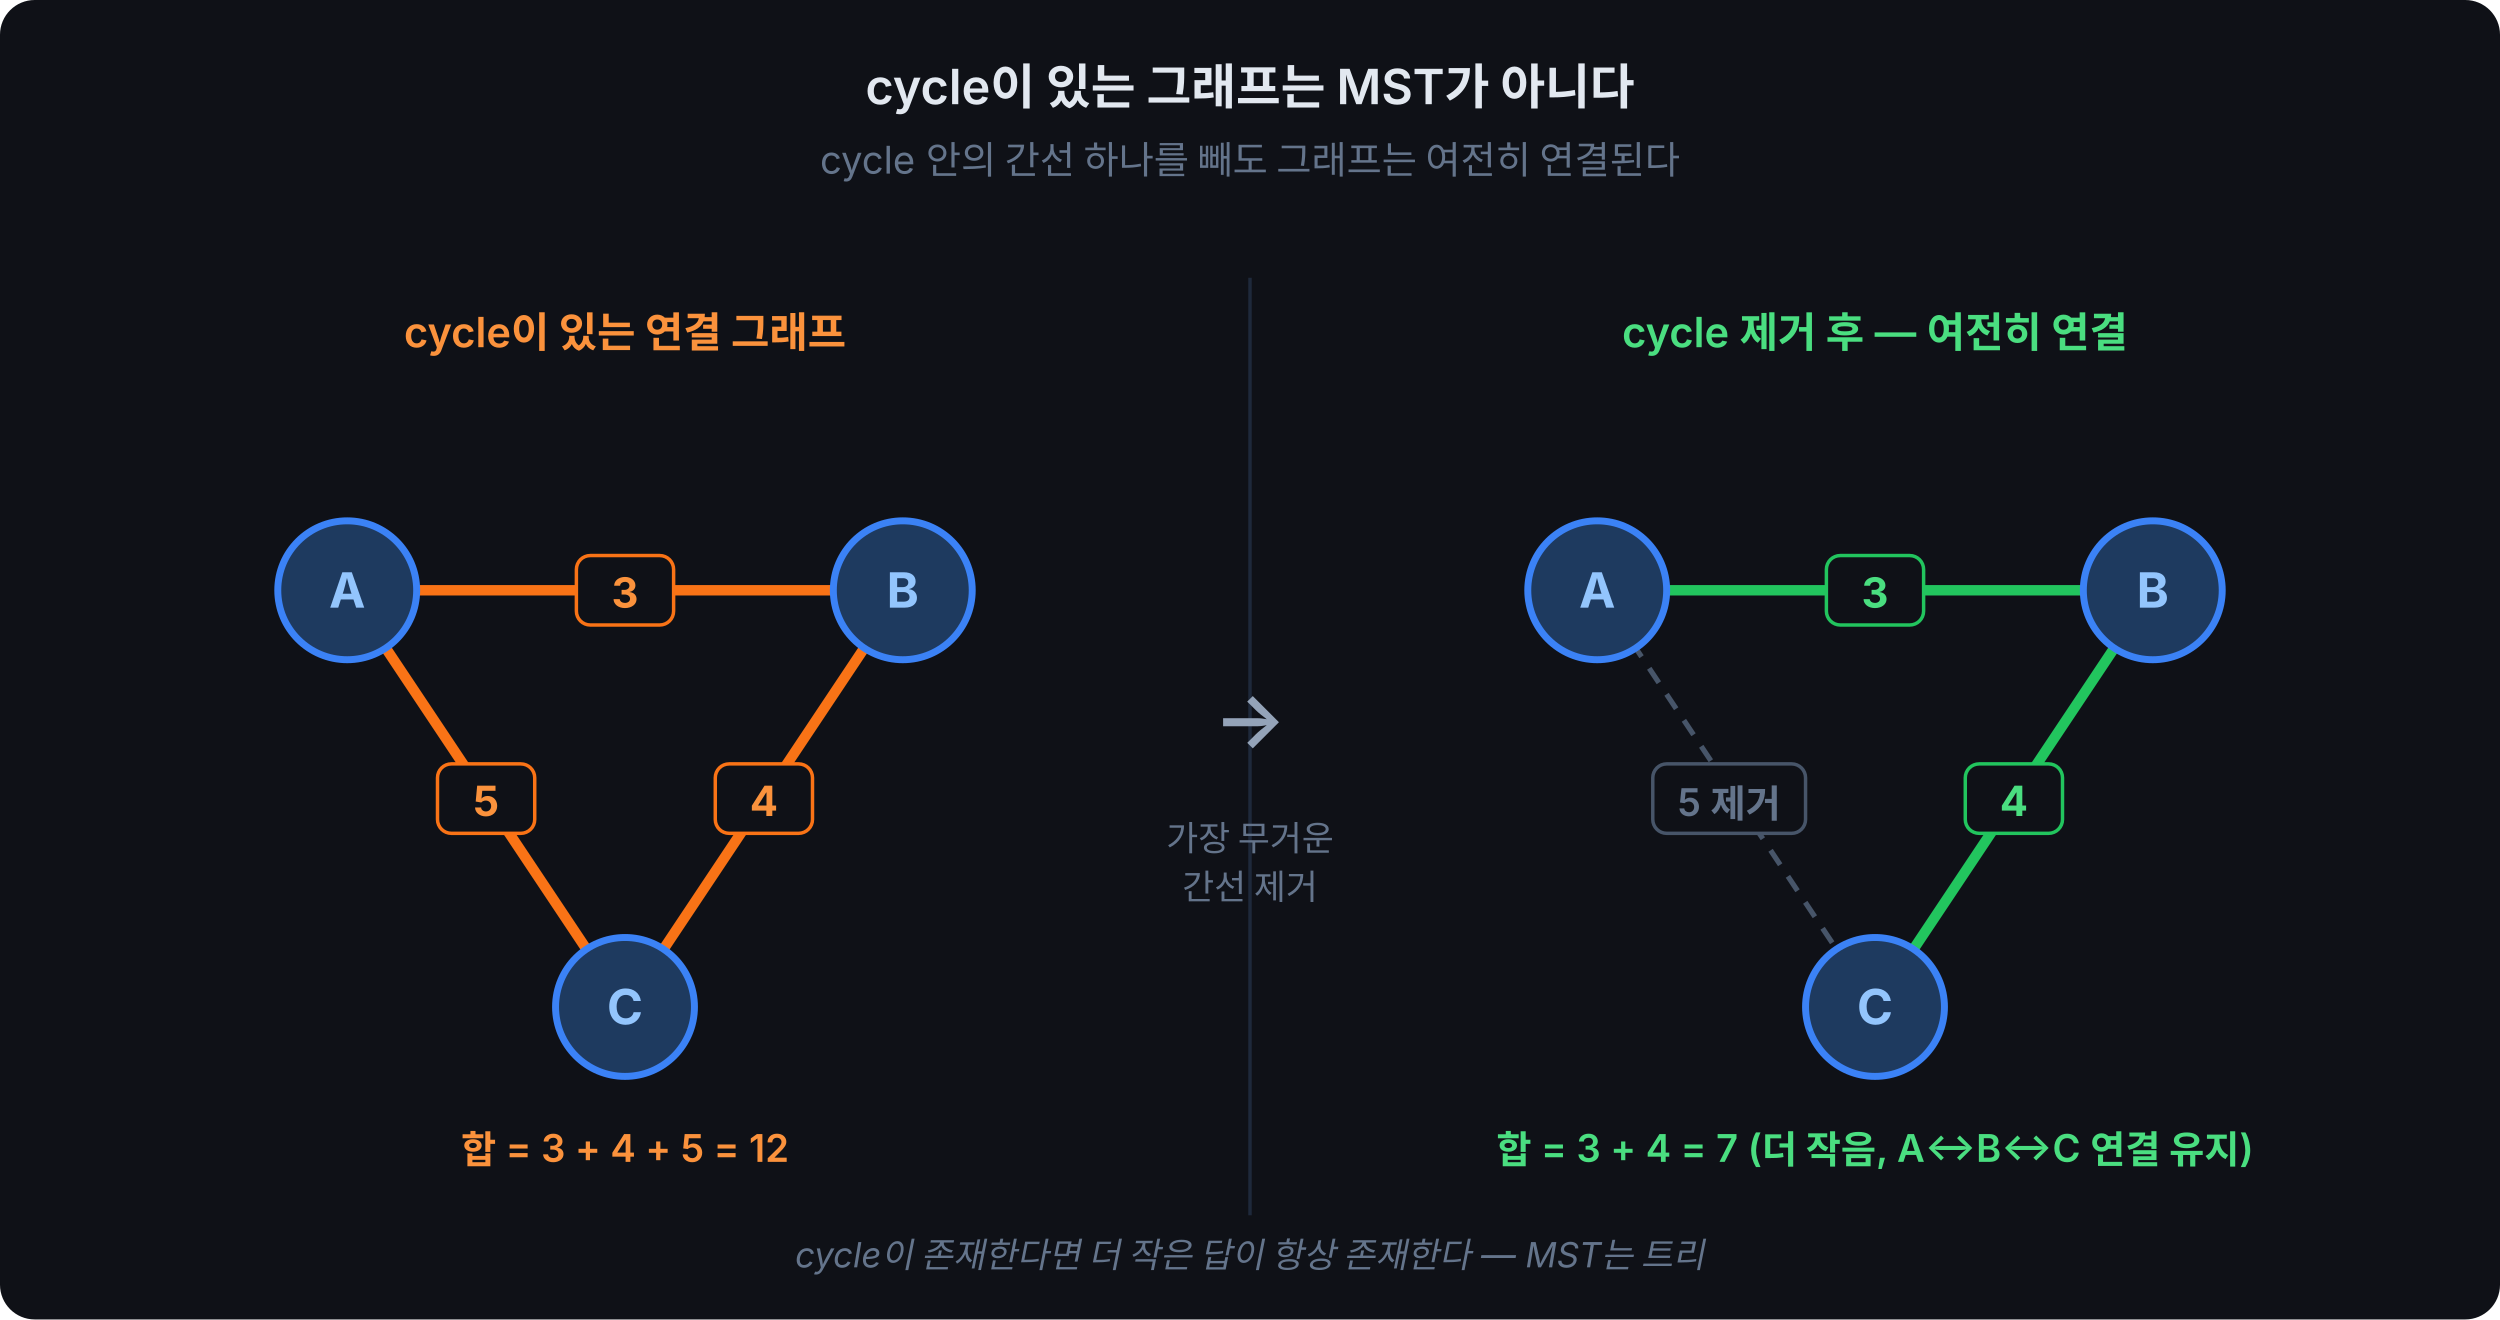
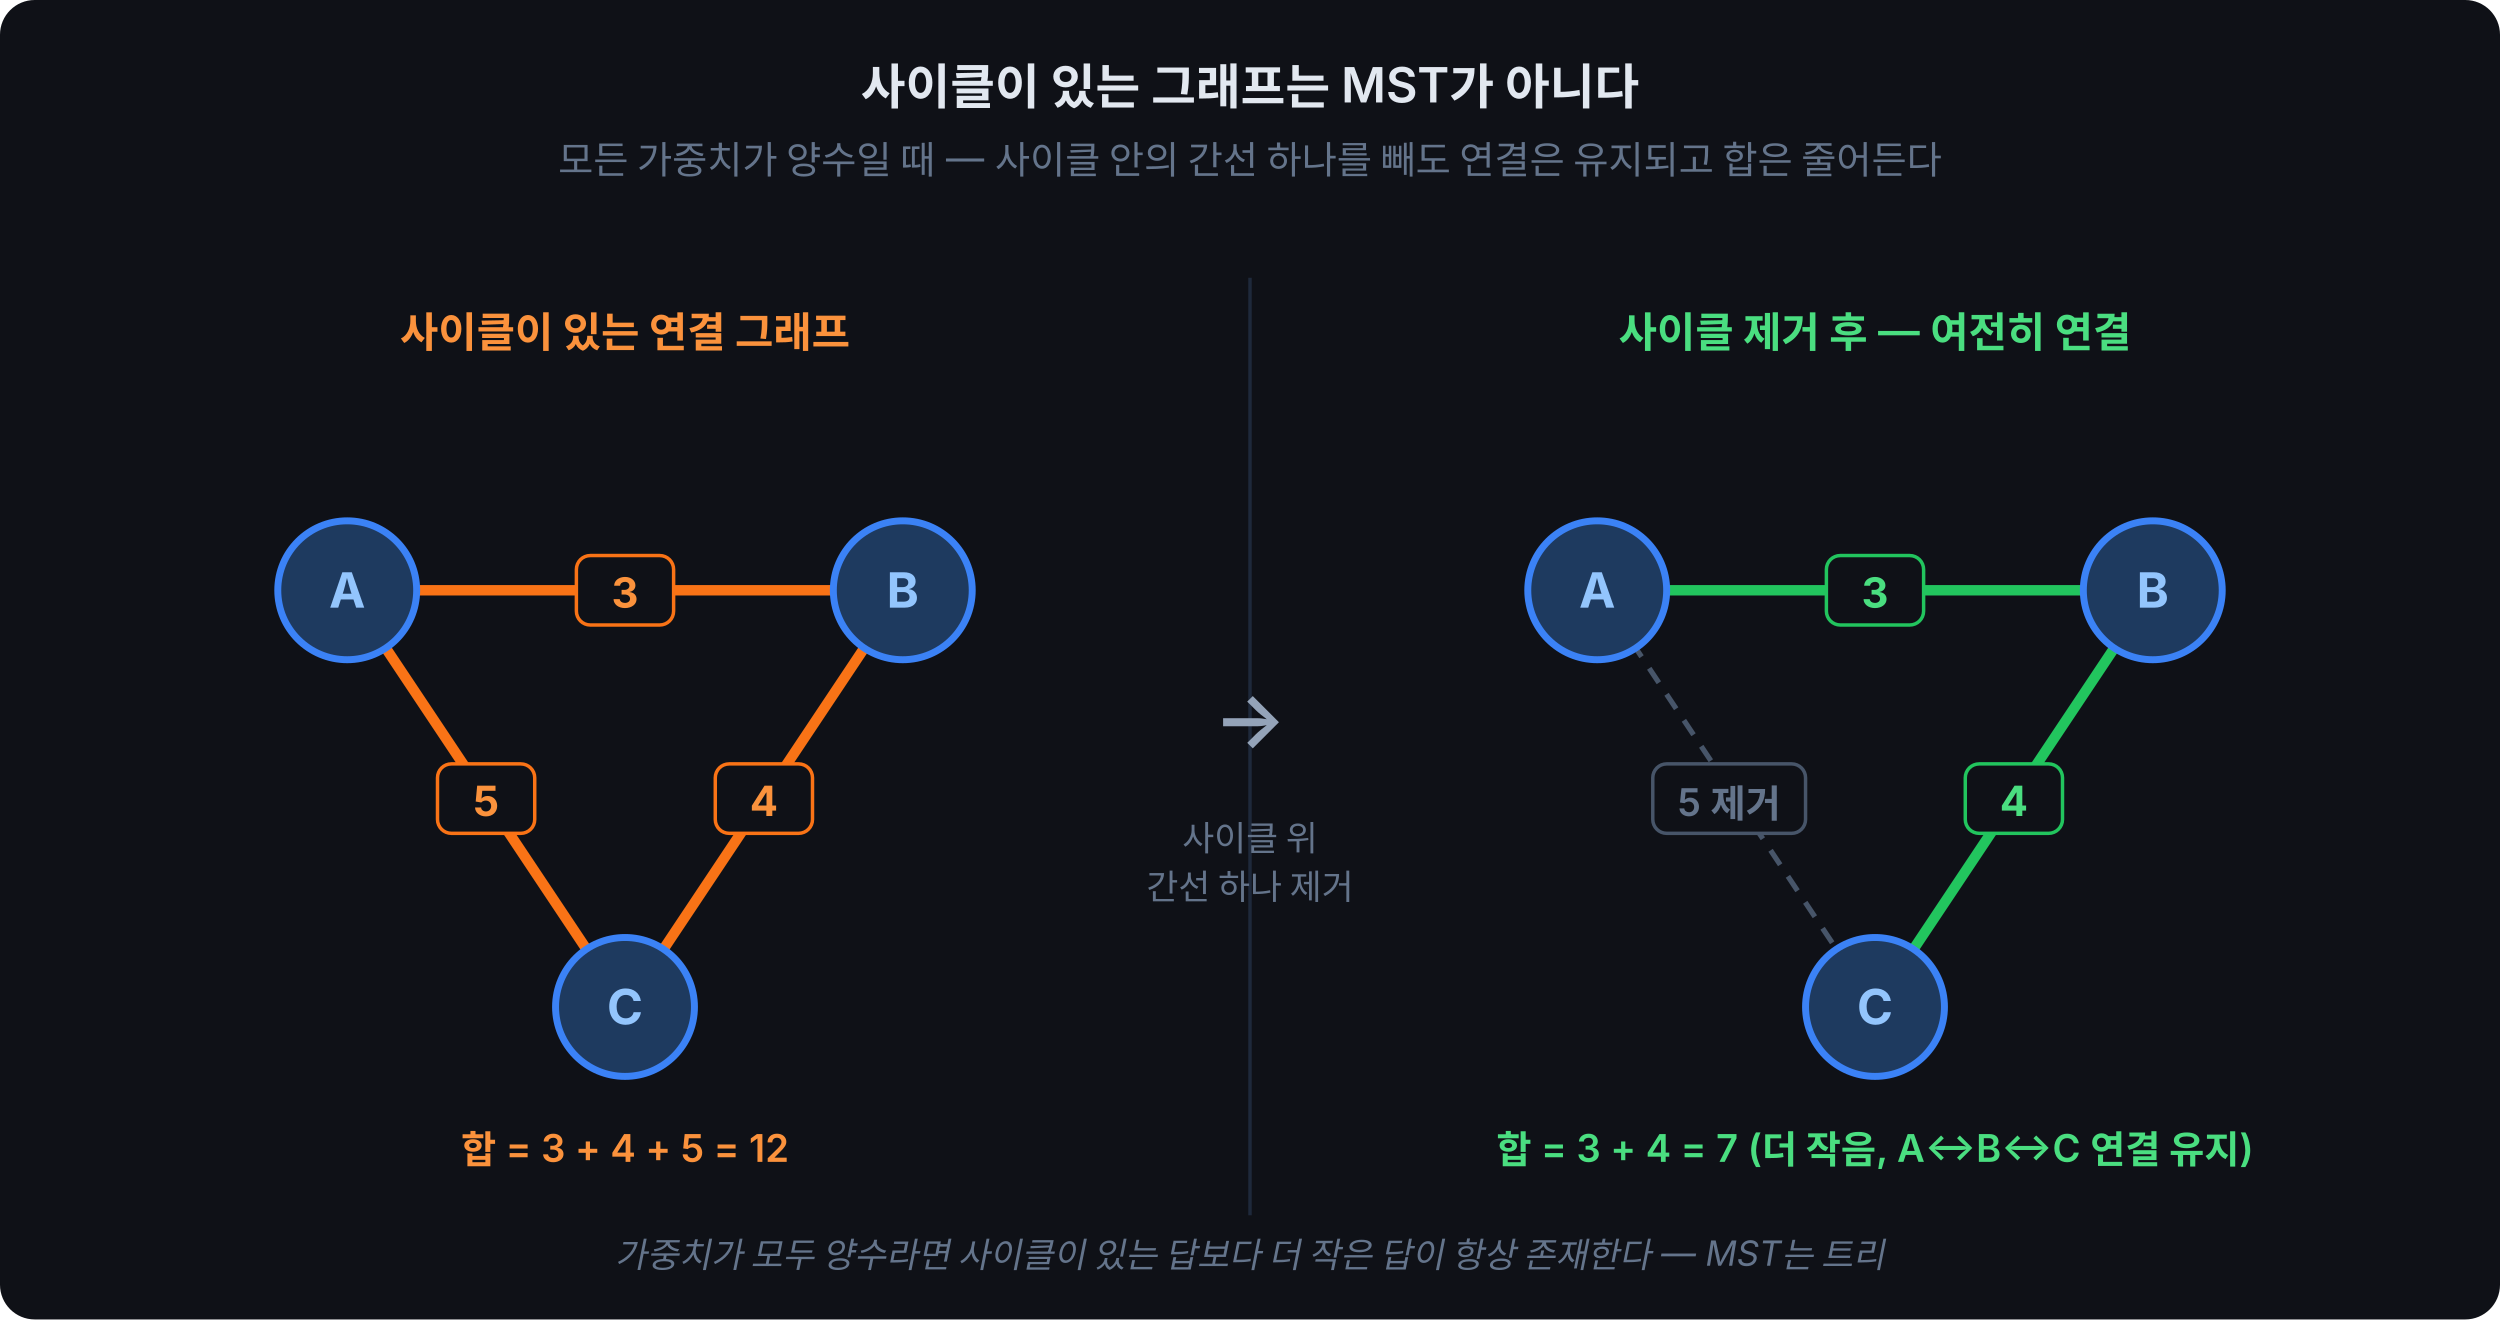
<svg xmlns="http://www.w3.org/2000/svg" viewBox="0 0 720 380" width="1080" height="570" font-family="system-ui,-apple-system,sans-serif">
  <rect width="720" height="380" rx="10" fill="#0f1117" />
-   <text x="360" y="30" text-anchor="middle" fill="#e2e8f0" font-size="14" font-weight="600">cycle이 있는 그래프는 MST가 아니다</text>
-   <text x="360" y="50" text-anchor="middle" fill="#64748b" font-size="11">cycle 안의 간선 하나를 빼도 그래프는 여전히 연결된다</text>
+   <text x="360" y="30" text-anchor="middle" fill="#e2e8f0" font-size="14" font-weight="600">사이클이 있는 그래프는 MST가 아니다</text>
+   <text x="360" y="50" text-anchor="middle" fill="#64748b" font-size="11">모든 가중치가 양수일 때 — 사이클 안의 간선 하나를 빼도 연결은 유지되고 합은 줄어든다</text>
  <line x1="360" y1="80" x2="360" y2="350" stroke="#1e293b" stroke-width="1" />
-   <text x="180" y="100" text-anchor="middle" fill="#fb923c" font-size="12" font-weight="600">cycle이 있는 연결 그래프</text>
+   <text x="180" y="100" text-anchor="middle" fill="#fb923c" font-size="12" font-weight="600">사이클이 있는 연결 그래프</text>
  <line x1="100" y1="170" x2="260" y2="170" stroke="#f97316" stroke-width="3" />
  <line x1="260" y1="170" x2="180" y2="290" stroke="#f97316" stroke-width="3" />
  <line x1="100" y1="170" x2="180" y2="290" stroke="#f97316" stroke-width="3" />
  <rect x="166" y="160" width="28" height="20" rx="4" fill="#0f1117" stroke="#f97316" stroke-width="1" />
  <text x="180" y="175" text-anchor="middle" fill="#fb923c" font-size="12" font-weight="700">3</text>
  <rect x="206" y="220" width="28" height="20" rx="4" fill="#0f1117" stroke="#f97316" stroke-width="1" />
  <text x="220" y="235" text-anchor="middle" fill="#fb923c" font-size="12" font-weight="700">4</text>
  <rect x="126" y="220" width="28" height="20" rx="4" fill="#0f1117" stroke="#f97316" stroke-width="1" />
  <text x="140" y="235" text-anchor="middle" fill="#fb923c" font-size="12" font-weight="700">5</text>
  <circle cx="100" cy="170" r="20" fill="#1e3a5f" stroke="#3b82f6" stroke-width="2" />
  <text x="100" y="175" text-anchor="middle" fill="#93c5fd" font-size="14" font-weight="700">A</text>
  <circle cx="260" cy="170" r="20" fill="#1e3a5f" stroke="#3b82f6" stroke-width="2" />
  <text x="260" y="175" text-anchor="middle" fill="#93c5fd" font-size="14" font-weight="700">B</text>
  <circle cx="180" cy="290" r="20" fill="#1e3a5f" stroke="#3b82f6" stroke-width="2" />
  <text x="180" y="295" text-anchor="middle" fill="#93c5fd" font-size="14" font-weight="700">C</text>
  <text x="180" y="335" text-anchor="middle" fill="#fb923c" font-size="11" font-weight="600">합 = 3 + 4 + 5 = 12</text>
  <text x="360" y="215" text-anchor="middle" fill="#94a3b8" font-size="22" font-weight="600">→</text>
-   <text x="360" y="245" text-anchor="middle" fill="#64748b" font-size="10">가장 무거운</text>
-   <text x="360" y="259" text-anchor="middle" fill="#64748b" font-size="10">간선 제거</text>
-   <text x="540" y="100" text-anchor="middle" fill="#4ade80" font-size="12" font-weight="600">cycle 제거 후 — 여전히 연결</text>
+   <text x="360" y="245" text-anchor="middle" fill="#64748b" font-size="10">사이클 위</text>
+   <text x="360" y="259" text-anchor="middle" fill="#64748b" font-size="10">간선 하나 제거</text>
+   <text x="540" y="100" text-anchor="middle" fill="#4ade80" font-size="12" font-weight="600">사이클 제거 후 — 여전히 연결</text>
  <line x1="460" y1="170" x2="620" y2="170" stroke="#22c55e" stroke-width="3" />
  <line x1="620" y1="170" x2="540" y2="290" stroke="#22c55e" stroke-width="3" />
  <line x1="460" y1="170" x2="540" y2="290" stroke="#475569" stroke-width="1.5" stroke-dasharray="5 4" />
  <rect x="526" y="160" width="28" height="20" rx="4" fill="#0f1117" stroke="#22c55e" stroke-width="1" />
  <text x="540" y="175" text-anchor="middle" fill="#4ade80" font-size="12" font-weight="700">3</text>
  <rect x="566" y="220" width="28" height="20" rx="4" fill="#0f1117" stroke="#22c55e" stroke-width="1" />
  <text x="580" y="235" text-anchor="middle" fill="#4ade80" font-size="12" font-weight="700">4</text>
  <rect x="476" y="220" width="44" height="20" rx="4" fill="#0f1117" stroke="#475569" stroke-width="1" />
  <text x="498" y="235" text-anchor="middle" fill="#64748b" font-size="11" font-weight="600">5 제거</text>
  <circle cx="460" cy="170" r="20" fill="#1e3a5f" stroke="#3b82f6" stroke-width="2" />
  <text x="460" y="175" text-anchor="middle" fill="#93c5fd" font-size="14" font-weight="700">A</text>
  <circle cx="620" cy="170" r="20" fill="#1e3a5f" stroke="#3b82f6" stroke-width="2" />
  <text x="620" y="175" text-anchor="middle" fill="#93c5fd" font-size="14" font-weight="700">B</text>
  <circle cx="540" cy="290" r="20" fill="#1e3a5f" stroke="#3b82f6" stroke-width="2" />
  <text x="540" y="295" text-anchor="middle" fill="#93c5fd" font-size="14" font-weight="700">C</text>
  <text x="540" y="335" text-anchor="middle" fill="#4ade80" font-size="11" font-weight="600">합 = 3 + 4 = 7 (더 작음, A↔B↔C 연결 유지)</text>
-   <text x="360" y="365" text-anchor="middle" fill="#64748b" font-size="10" font-style="italic">cycle이 존재한다면 더 작은 답이 항상 존재한다 — MST는 트리</text>
+   <text x="360" y="365" text-anchor="middle" fill="#64748b" font-size="10" font-style="italic">가중치가 모두 양수라면 사이클이 있는 답보다 더 작은 답이 항상 존재한다 — MST는 트리</text>
</svg>
